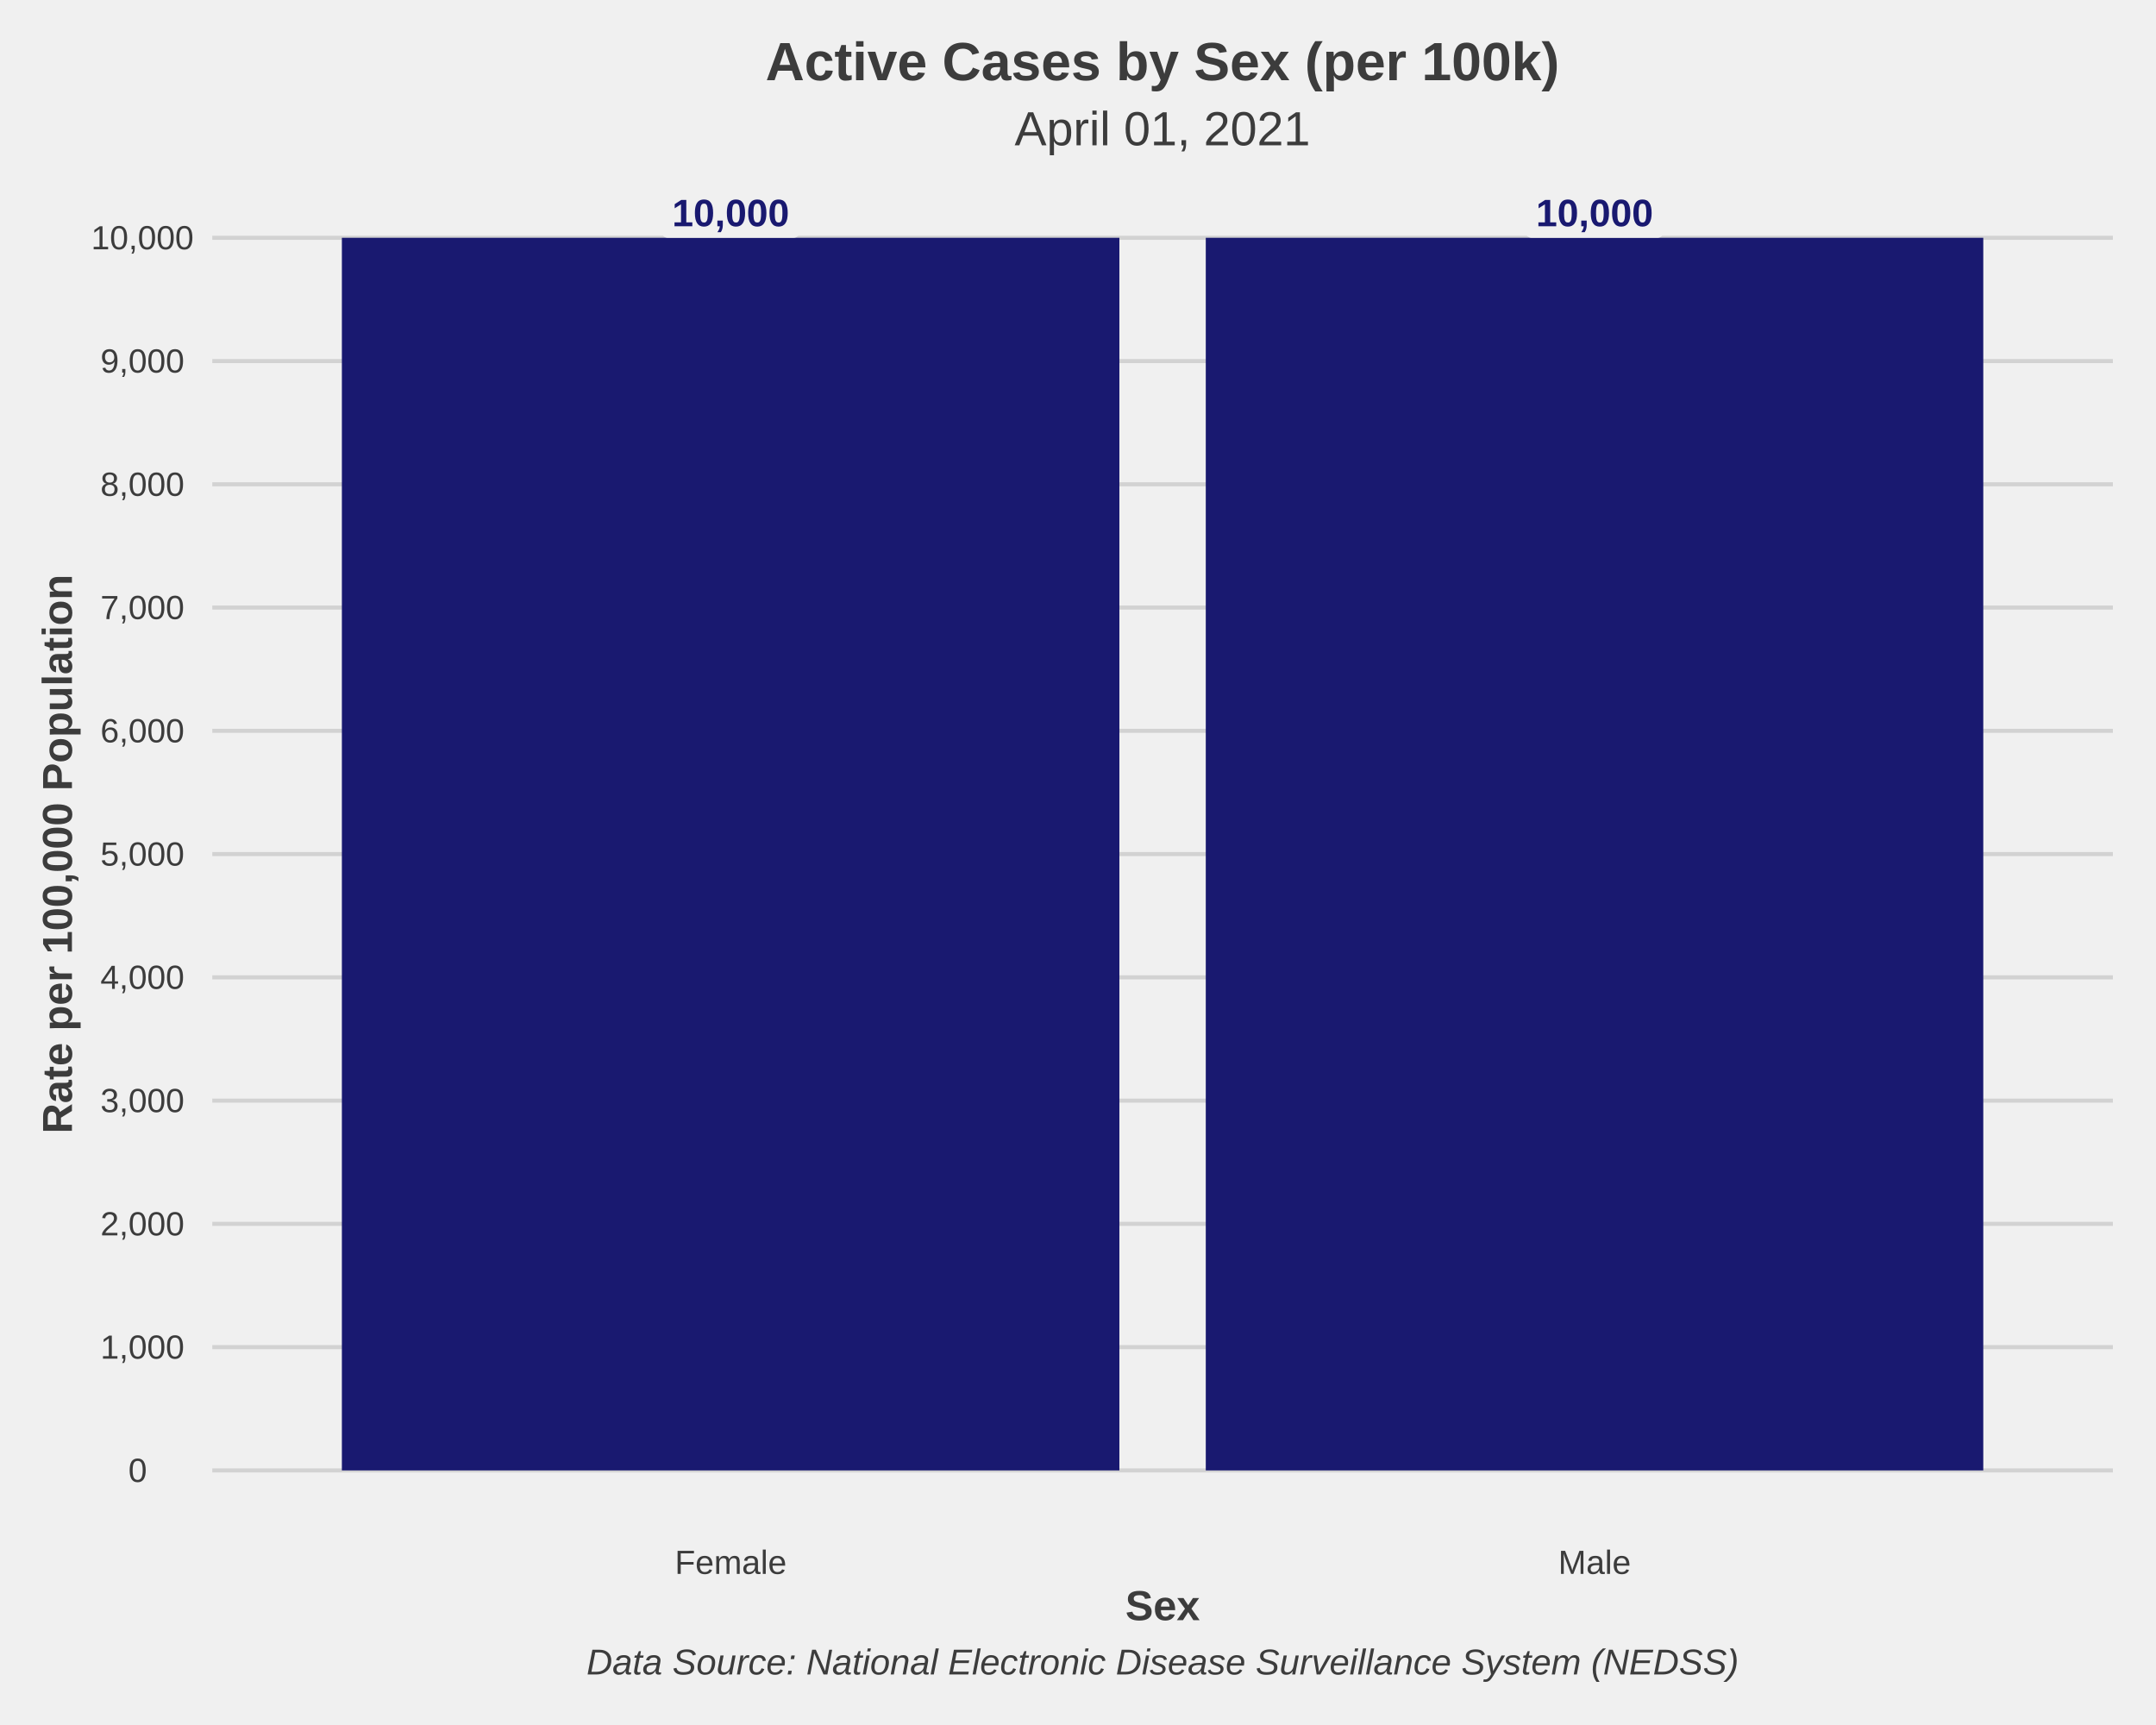
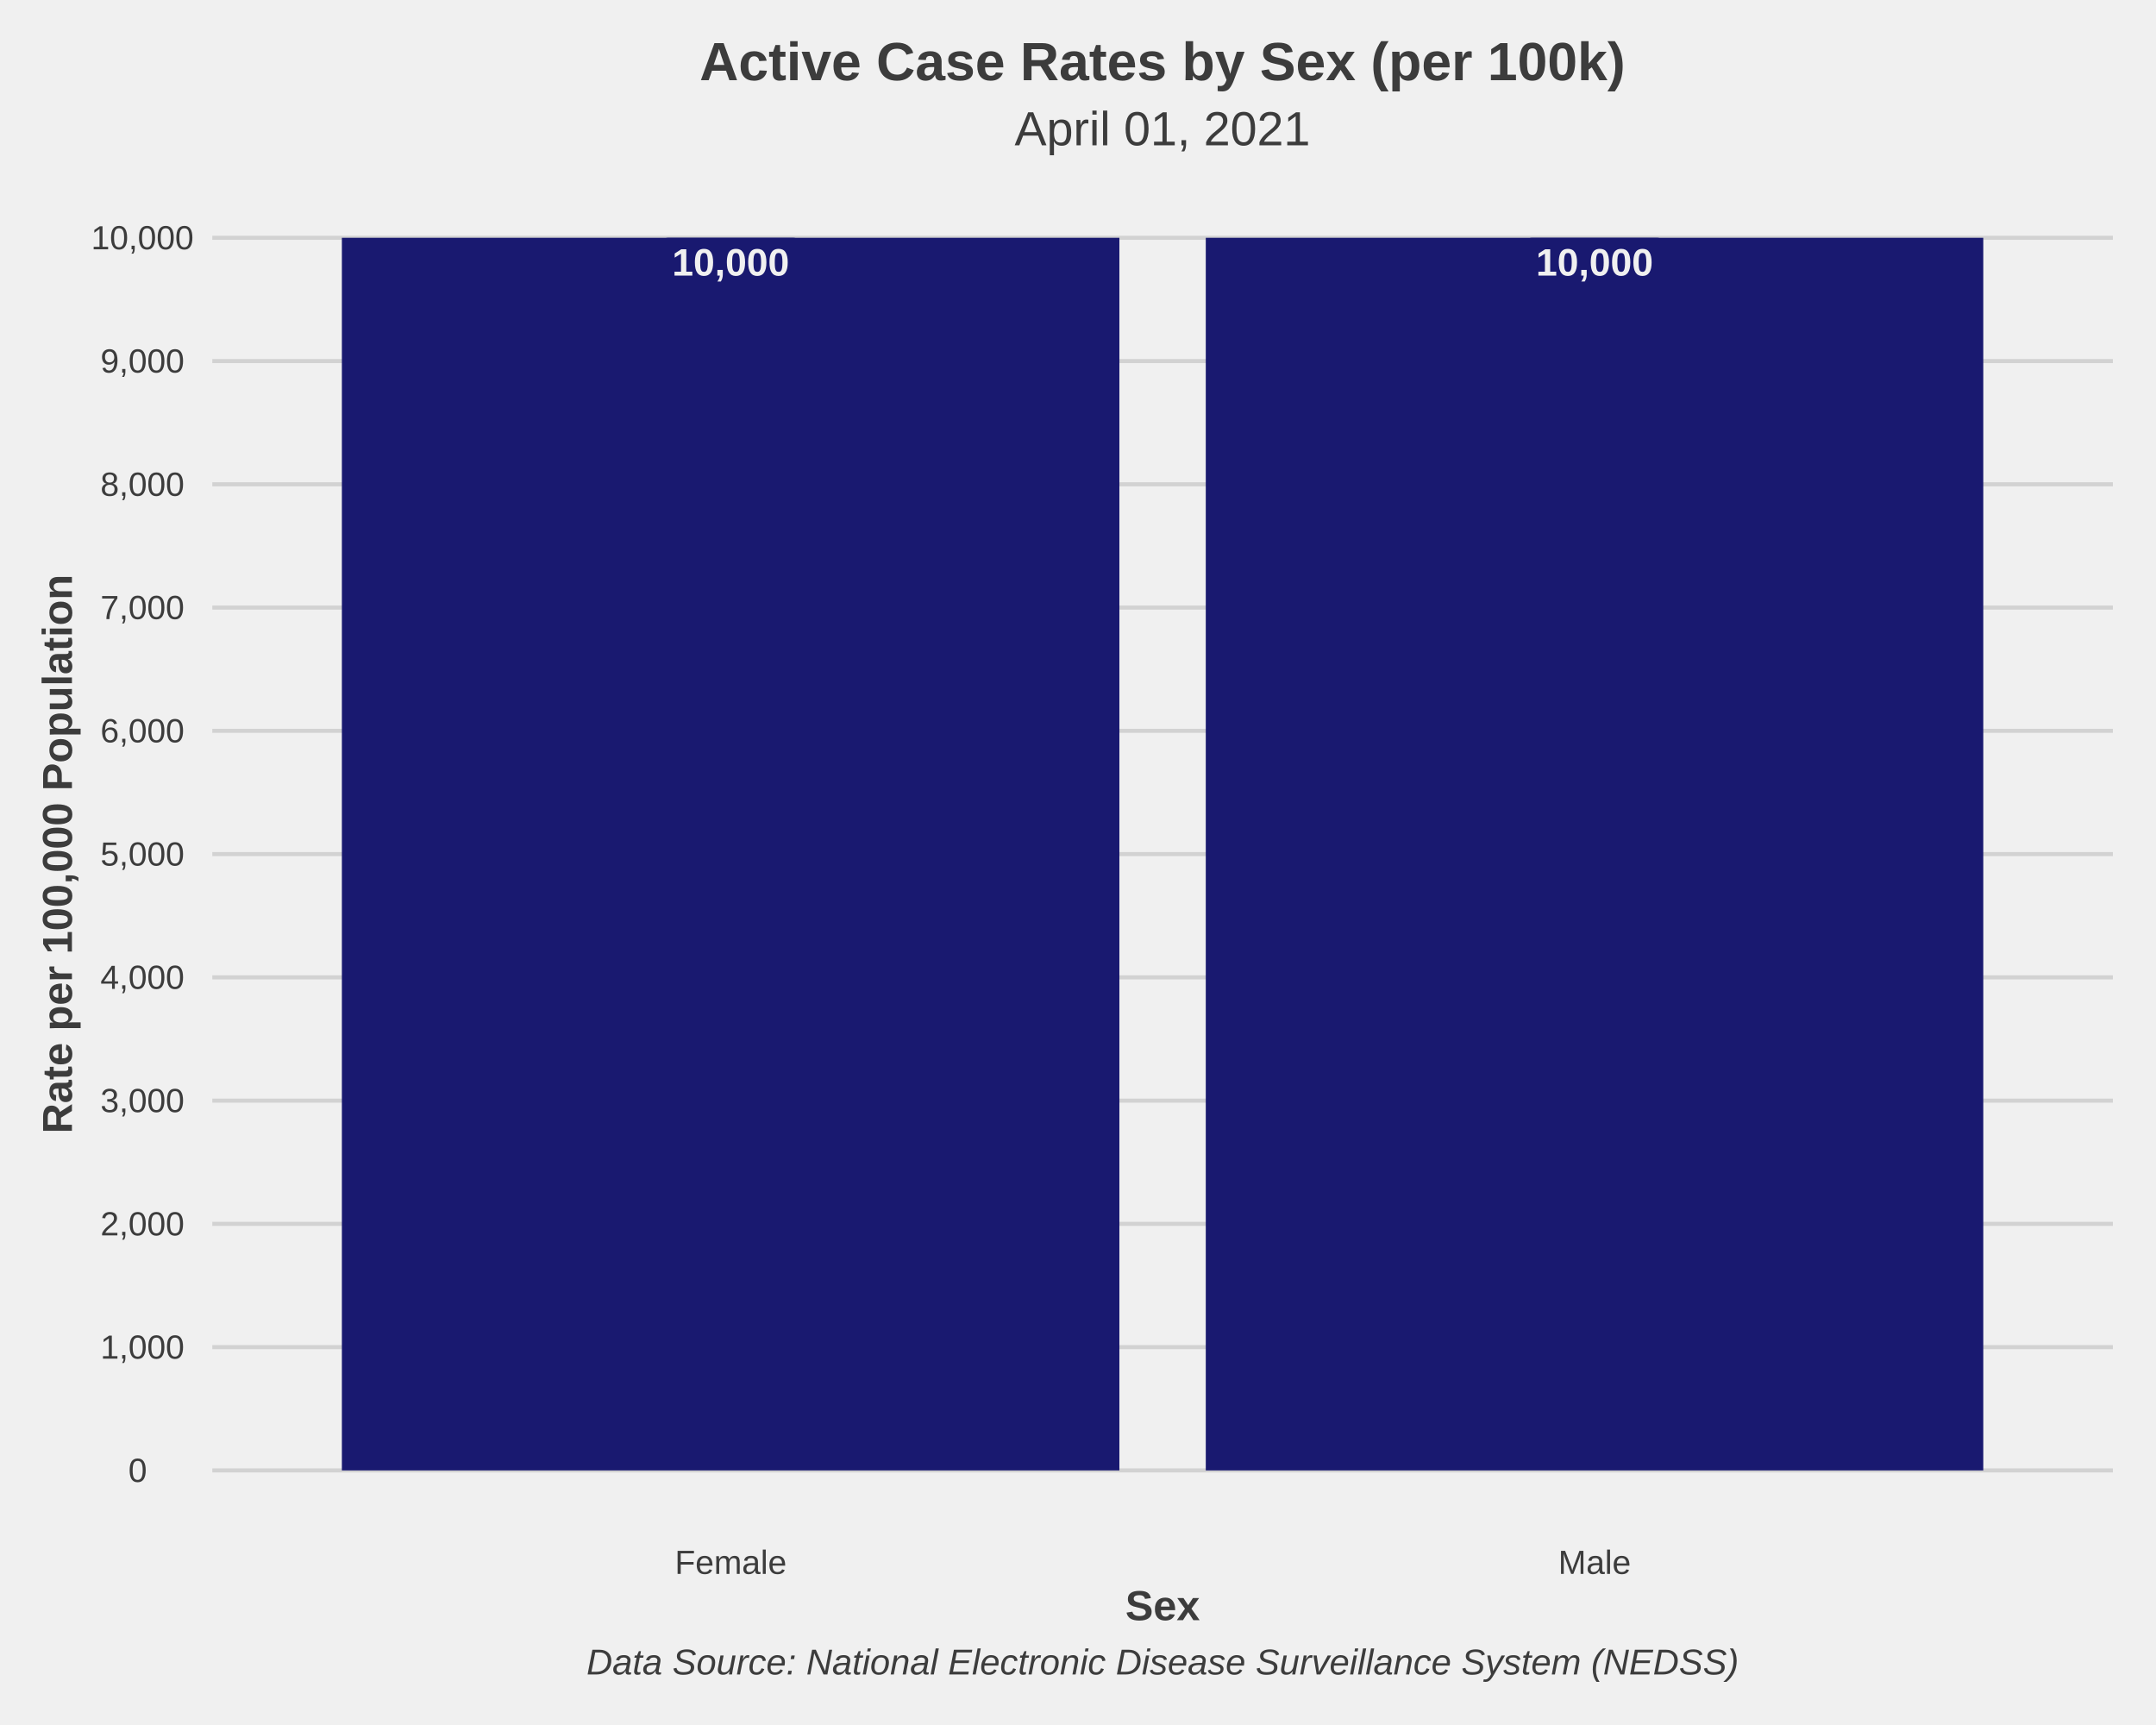
<svg xmlns="http://www.w3.org/2000/svg" viewBox="0 0 720.00 576.00">
  <defs>
    <style type="text/css">
    line, polyline, polygon, path, rect, circle {
      fill: none;
      stroke: #000000;
      stroke-linecap: round;
      stroke-linejoin: round;
      stroke-miterlimit: 10.00;
    }
  </style>
  </defs>
  <rect width="100%" height="100%" style="stroke: none; fill: #FFFFFF;" />
  <rect x="0.00" y="0.00" width="720.00" height="576.00" style="stroke-width: 1.36; stroke: none; fill: #F0F0F0;" />
  <defs>
    <clipPath id="cpNzAuOTB8NzA1LjYwfDUxMS41N3w1OC44Mg==">
      <rect x="70.90" y="58.82" width="634.70" height="452.75" />
    </clipPath>
  </defs>
  <rect x="70.90" y="58.82" width="634.70" height="452.75" style="stroke-width: 1.36; stroke: none; fill: #F0F0F0;" clip-path="url(#cpNzAuOTB8NzA1LjYwfDUxMS41N3w1OC44Mg==)" />
  <polyline points="70.90,490.99 705.60,490.99 " style="stroke-width: 1.36; stroke: #D2D2D2; stroke-linecap: butt;" clip-path="url(#cpNzAuOTB8NzA1LjYwfDUxMS41N3w1OC44Mg==)" />
  <polyline points="70.90,449.83 705.60,449.83 " style="stroke-width: 1.36; stroke: #D2D2D2; stroke-linecap: butt;" clip-path="url(#cpNzAuOTB8NzA1LjYwfDUxMS41N3w1OC44Mg==)" />
  <polyline points="70.90,408.67 705.60,408.67 " style="stroke-width: 1.36; stroke: #D2D2D2; stroke-linecap: butt;" clip-path="url(#cpNzAuOTB8NzA1LjYwfDUxMS41N3w1OC44Mg==)" />
  <polyline points="70.90,367.51 705.60,367.51 " style="stroke-width: 1.36; stroke: #D2D2D2; stroke-linecap: butt;" clip-path="url(#cpNzAuOTB8NzA1LjYwfDUxMS41N3w1OC44Mg==)" />
  <polyline points="70.90,326.35 705.60,326.35 " style="stroke-width: 1.36; stroke: #D2D2D2; stroke-linecap: butt;" clip-path="url(#cpNzAuOTB8NzA1LjYwfDUxMS41N3w1OC44Mg==)" />
  <polyline points="70.90,285.19 705.60,285.19 " style="stroke-width: 1.36; stroke: #D2D2D2; stroke-linecap: butt;" clip-path="url(#cpNzAuOTB8NzA1LjYwfDUxMS41N3w1OC44Mg==)" />
  <polyline points="70.90,244.03 705.60,244.03 " style="stroke-width: 1.36; stroke: #D2D2D2; stroke-linecap: butt;" clip-path="url(#cpNzAuOTB8NzA1LjYwfDUxMS41N3w1OC44Mg==)" />
  <polyline points="70.90,202.87 705.60,202.87 " style="stroke-width: 1.36; stroke: #D2D2D2; stroke-linecap: butt;" clip-path="url(#cpNzAuOTB8NzA1LjYwfDUxMS41N3w1OC44Mg==)" />
  <polyline points="70.90,161.71 705.60,161.71 " style="stroke-width: 1.36; stroke: #D2D2D2; stroke-linecap: butt;" clip-path="url(#cpNzAuOTB8NzA1LjYwfDUxMS41N3w1OC44Mg==)" />
  <polyline points="70.90,120.56 705.60,120.56 " style="stroke-width: 1.36; stroke: #D2D2D2; stroke-linecap: butt;" clip-path="url(#cpNzAuOTB8NzA1LjYwfDUxMS41N3w1OC44Mg==)" />
  <polyline points="70.90,79.40 705.60,79.40 " style="stroke-width: 1.36; stroke: #D2D2D2; stroke-linecap: butt;" clip-path="url(#cpNzAuOTB8NzA1LjYwfDUxMS41N3w1OC44Mg==)" />
  <rect x="114.17" y="79.40" width="259.65" height="411.59" style="stroke-width: 1.07; stroke: none; stroke-linecap: square; stroke-linejoin: miter; fill: #191970;" clip-path="url(#cpNzAuOTB8NzA1LjYwfDUxMS41N3w1OC44Mg==)" />
  <rect x="402.67" y="79.40" width="259.65" height="411.59" style="stroke-width: 1.07; stroke: none; stroke-linecap: square; stroke-linejoin: miter; fill: #191970;" clip-path="url(#cpNzAuOTB8NzA1LjYwfDUxMS41N3w1OC44Mg==)" />
-   <polygon points="223.00,79.40 264.99,79.40 264.91,79.39 265.25,79.38 265.59,79.31 265.92,79.19 266.22,79.01 266.49,78.79 266.72,78.53 266.91,78.24 267.04,77.92 267.13,77.58 267.15,77.24 267.15,77.24 267.15,65.56 267.15,65.56 267.13,65.21 267.04,64.88 266.91,64.56 266.72,64.26 266.49,64.00 266.22,63.78 265.92,63.61 265.59,63.48 265.25,63.41 264.99,63.40 223.00,63.40 223.26,63.41 222.92,63.40 222.57,63.44 222.24,63.54 221.92,63.69 221.64,63.89 221.39,64.13 221.18,64.40 221.02,64.71 220.91,65.04 220.85,65.39 220.84,65.56 220.84,77.24 220.85,77.06 220.85,77.41 220.91,77.75 221.02,78.08 221.18,78.39 221.39,78.67 221.64,78.91 221.92,79.11 222.24,79.26 222.57,79.35 222.92,79.39 " style="stroke-width: 0.00; stroke: none; fill: #F0F0F0;" clip-path="url(#cpNzAuOTB8NzA1LjYwfDUxMS41N3w1OC44Mg==)" />
+   <polygon points="223.00,95.39 264.99,95.39 264.91,95.39 265.25,95.38 265.59,95.31 265.92,95.18 266.22,95.01 266.49,94.79 266.72,94.53 266.91,94.24 267.04,93.92 267.13,93.58 267.15,93.23 267.15,93.23 267.15,81.56 267.15,81.56 267.13,81.21 267.04,80.87 266.91,80.55 266.72,80.26 266.49,80.00 266.22,79.78 265.92,79.60 265.59,79.48 265.25,79.41 264.99,79.40 223.00,79.40 223.26,79.41 222.92,79.40 222.57,79.44 222.24,79.54 221.92,79.69 221.64,79.88 221.39,80.12 221.18,80.40 221.02,80.71 220.91,81.04 220.85,81.38 220.84,81.56 220.84,93.23 220.85,93.06 220.85,93.41 220.91,93.75 221.02,94.08 221.18,94.39 221.39,94.67 221.64,94.91 221.92,95.10 222.24,95.25 222.57,95.35 222.92,95.39 " style="stroke-width: 0.00; stroke: none; fill: #191970;" clip-path="url(#cpNzAuOTB8NzA1LjYwfDUxMS41N3w1OC44Mg==)" />
  <g clip-path="url(#cpNzAuOTB8NzA1LjYwfDUxMS41N3w1OC44Mg==)">
-     <text x="224.44" y="75.55" style="font-size: 12.80px; font-weight: bold; fill: #191970; font-family: Liberation Sans;" textLength="39.11px" lengthAdjust="spacingAndGlyphs">10,000</text>
+     <text x="224.44" y="92.03" style="font-size: 12.80px; font-weight: bold; fill: #F0F0F0; font-family: Liberation Sans;" textLength="39.11px" lengthAdjust="spacingAndGlyphs">10,000</text>
  </g>
-   <polygon points="511.50,79.40 553.49,79.40 553.41,79.39 553.75,79.38 554.10,79.31 554.42,79.19 554.72,79.01 554.99,78.79 555.22,78.53 555.41,78.24 555.54,77.92 555.63,77.58 555.65,77.24 555.65,77.24 555.65,65.56 555.65,65.56 555.63,65.21 555.54,64.88 555.41,64.56 555.22,64.26 554.99,64.00 554.72,63.78 554.42,63.61 554.10,63.48 553.75,63.41 553.49,63.40 511.50,63.40 511.77,63.41 511.42,63.40 511.07,63.44 510.74,63.54 510.42,63.69 510.14,63.89 509.89,64.13 509.68,64.40 509.52,64.71 509.41,65.04 509.35,65.39 509.34,65.56 509.34,77.24 509.35,77.06 509.35,77.41 509.41,77.75 509.52,78.08 509.68,78.39 509.89,78.67 510.14,78.91 510.42,79.11 510.74,79.26 511.07,79.35 511.42,79.39 " style="stroke-width: 0.00; stroke: none; fill: #F0F0F0;" clip-path="url(#cpNzAuOTB8NzA1LjYwfDUxMS41N3w1OC44Mg==)" />
+   <polygon points="511.50,95.39 553.49,95.39 553.41,95.39 553.75,95.38 554.10,95.31 554.42,95.18 554.72,95.01 554.99,94.79 555.22,94.53 555.41,94.24 555.54,93.92 555.63,93.58 555.65,93.23 555.65,93.23 555.65,81.56 555.65,81.56 555.63,81.21 555.54,80.87 555.41,80.55 555.22,80.26 554.99,80.00 554.72,79.78 554.42,79.60 554.10,79.48 553.75,79.41 553.49,79.40 511.50,79.40 511.77,79.41 511.42,79.40 511.07,79.44 510.74,79.54 510.42,79.69 510.14,79.88 509.89,80.12 509.68,80.40 509.52,80.71 509.41,81.04 509.35,81.38 509.34,81.56 509.34,93.23 509.35,93.06 509.35,93.41 509.41,93.75 509.52,94.08 509.68,94.39 509.89,94.67 510.14,94.91 510.42,95.10 510.74,95.25 511.07,95.35 511.42,95.39 " style="stroke-width: 0.00; stroke: none; fill: #191970;" clip-path="url(#cpNzAuOTB8NzA1LjYwfDUxMS41N3w1OC44Mg==)" />
  <g clip-path="url(#cpNzAuOTB8NzA1LjYwfDUxMS41N3w1OC44Mg==)">
-     <text x="512.94" y="75.55" style="font-size: 12.80px; font-weight: bold; fill: #191970; font-family: Liberation Sans;" textLength="39.11px" lengthAdjust="spacingAndGlyphs">10,000</text>
+     <text x="512.94" y="92.03" style="font-size: 12.80px; font-weight: bold; fill: #F0F0F0; font-family: Liberation Sans;" textLength="39.11px" lengthAdjust="spacingAndGlyphs">10,000</text>
  </g>
  <rect x="70.90" y="58.82" width="634.70" height="452.75" style="stroke-width: 1.36; stroke: none;" clip-path="url(#cpNzAuOTB8NzA1LjYwfDUxMS41N3w1OC44Mg==)" />
  <defs>
    <clipPath id="cpMC4wMHw3MjAuMDB8NTc2LjAwfDAuMDA=">
      <rect x="0.00" y="0.00" width="720.00" height="576.00" />
    </clipPath>
  </defs>
  <g clip-path="url(#cpMC4wMHw3MjAuMDB8NTc2LjAwfDAuMDA=)">
    <text x="42.86" y="494.84" style="font-size: 11.20px; fill: #3C3C3C; font-family: Liberation Sans;" textLength="21.77px" lengthAdjust="spacingAndGlyphs">     0</text>
  </g>
  <g clip-path="url(#cpMC4wMHw3MjAuMDB8NTc2LjAwfDAuMDA=)">
    <text x="33.53" y="453.68" style="font-size: 11.20px; fill: #3C3C3C; font-family: Liberation Sans;" textLength="31.09px" lengthAdjust="spacingAndGlyphs"> 1,000</text>
  </g>
  <g clip-path="url(#cpMC4wMHw3MjAuMDB8NTc2LjAwfDAuMDA=)">
    <text x="33.53" y="412.52" style="font-size: 11.20px; fill: #3C3C3C; font-family: Liberation Sans;" textLength="31.09px" lengthAdjust="spacingAndGlyphs"> 2,000</text>
  </g>
  <g clip-path="url(#cpMC4wMHw3MjAuMDB8NTc2LjAwfDAuMDA=)">
    <text x="33.53" y="371.36" style="font-size: 11.20px; fill: #3C3C3C; font-family: Liberation Sans;" textLength="31.09px" lengthAdjust="spacingAndGlyphs"> 3,000</text>
  </g>
  <g clip-path="url(#cpMC4wMHw3MjAuMDB8NTc2LjAwfDAuMDA=)">
    <text x="33.53" y="330.20" style="font-size: 11.20px; fill: #3C3C3C; font-family: Liberation Sans;" textLength="31.09px" lengthAdjust="spacingAndGlyphs"> 4,000</text>
  </g>
  <g clip-path="url(#cpMC4wMHw3MjAuMDB8NTc2LjAwfDAuMDA=)">
    <text x="33.53" y="289.04" style="font-size: 11.20px; fill: #3C3C3C; font-family: Liberation Sans;" textLength="31.09px" lengthAdjust="spacingAndGlyphs"> 5,000</text>
  </g>
  <g clip-path="url(#cpMC4wMHw3MjAuMDB8NTc2LjAwfDAuMDA=)">
    <text x="33.53" y="247.88" style="font-size: 11.20px; fill: #3C3C3C; font-family: Liberation Sans;" textLength="31.09px" lengthAdjust="spacingAndGlyphs"> 6,000</text>
  </g>
  <g clip-path="url(#cpMC4wMHw3MjAuMDB8NTc2LjAwfDAuMDA=)">
    <text x="33.53" y="206.72" style="font-size: 11.20px; fill: #3C3C3C; font-family: Liberation Sans;" textLength="31.09px" lengthAdjust="spacingAndGlyphs"> 7,000</text>
  </g>
  <g clip-path="url(#cpMC4wMHw3MjAuMDB8NTc2LjAwfDAuMDA=)">
    <text x="33.53" y="165.57" style="font-size: 11.20px; fill: #3C3C3C; font-family: Liberation Sans;" textLength="31.09px" lengthAdjust="spacingAndGlyphs"> 8,000</text>
  </g>
  <g clip-path="url(#cpMC4wMHw3MjAuMDB8NTc2LjAwfDAuMDA=)">
    <text x="33.53" y="124.41" style="font-size: 11.20px; fill: #3C3C3C; font-family: Liberation Sans;" textLength="31.09px" lengthAdjust="spacingAndGlyphs"> 9,000</text>
  </g>
  <g clip-path="url(#cpMC4wMHw3MjAuMDB8NTc2LjAwfDAuMDA=)">
    <text x="30.42" y="83.25" style="font-size: 11.20px; fill: #3C3C3C; font-family: Liberation Sans;" textLength="34.20px" lengthAdjust="spacingAndGlyphs">10,000</text>
  </g>
  <g clip-path="url(#cpMC4wMHw3MjAuMDB8NTc2LjAwfDAuMDA=)">
    <text x="225.36" y="525.55" style="font-size: 11.20px; fill: #3C3C3C; font-family: Liberation Sans;" textLength="37.28px" lengthAdjust="spacingAndGlyphs">Female</text>
  </g>
  <g clip-path="url(#cpMC4wMHw3MjAuMDB8NTc2LjAwfDAuMDA=)">
    <text x="520.38" y="525.55" style="font-size: 11.20px; fill: #3C3C3C; font-family: Liberation Sans;" textLength="24.23px" lengthAdjust="spacingAndGlyphs">Male</text>
  </g>
  <g clip-path="url(#cpMC4wMHw3MjAuMDB8NTc2LjAwfDAuMDA=)">
    <text x="375.80" y="540.99" style="font-size: 14.00px; font-weight: bold; fill: #3C3C3C; font-family: Liberation Sans;" textLength="24.91px" lengthAdjust="spacingAndGlyphs">Sex</text>
  </g>
  <g clip-path="url(#cpMC4wMHw3MjAuMDB8NTc2LjAwfDAuMDA=)">
    <text transform="translate(24.02,378.52) rotate(-90)" style="font-size: 14.00px; font-weight: bold; fill: #3C3C3C; font-family: Liberation Sans;" textLength="186.66px" lengthAdjust="spacingAndGlyphs">Rate per 100,000 Population</text>
  </g>
  <g clip-path="url(#cpMC4wMHw3MjAuMDB8NTc2LjAwfDAuMDA=)">
    <text x="338.83" y="48.51" style="font-size: 16.00px; fill: #3C3C3C; font-family: Liberation Sans;" textLength="98.83px" lengthAdjust="spacingAndGlyphs">April 01, 2021</text>
  </g>
  <g clip-path="url(#cpMC4wMHw3MjAuMDB8NTc2LjAwfDAuMDA=)">
-     <text x="255.63" y="26.79" style="font-size: 18.00px; font-weight: bold; fill: #3C3C3C; font-family: Liberation Sans;" textLength="265.23px" lengthAdjust="spacingAndGlyphs">Active Cases by Sex (per 100k)</text>
+     <text x="233.62" y="26.79" style="font-size: 18.00px; font-weight: bold; fill: #3C3C3C; font-family: Liberation Sans;" textLength="309.27px" lengthAdjust="spacingAndGlyphs">Active Case Rates by Sex (per 100k)</text>
  </g>
  <g clip-path="url(#cpMC4wMHw3MjAuMDB8NTc2LjAwfDAuMDA=)">
    <text x="195.86" y="559.12" style="font-size: 12.00px; font-style: italic; fill: #3C3C3C; font-family: Liberation Sans;" textLength="384.78px" lengthAdjust="spacingAndGlyphs">Data Source: National Electronic Disease Surveillance System (NEDSS)</text>
  </g>
</svg>
